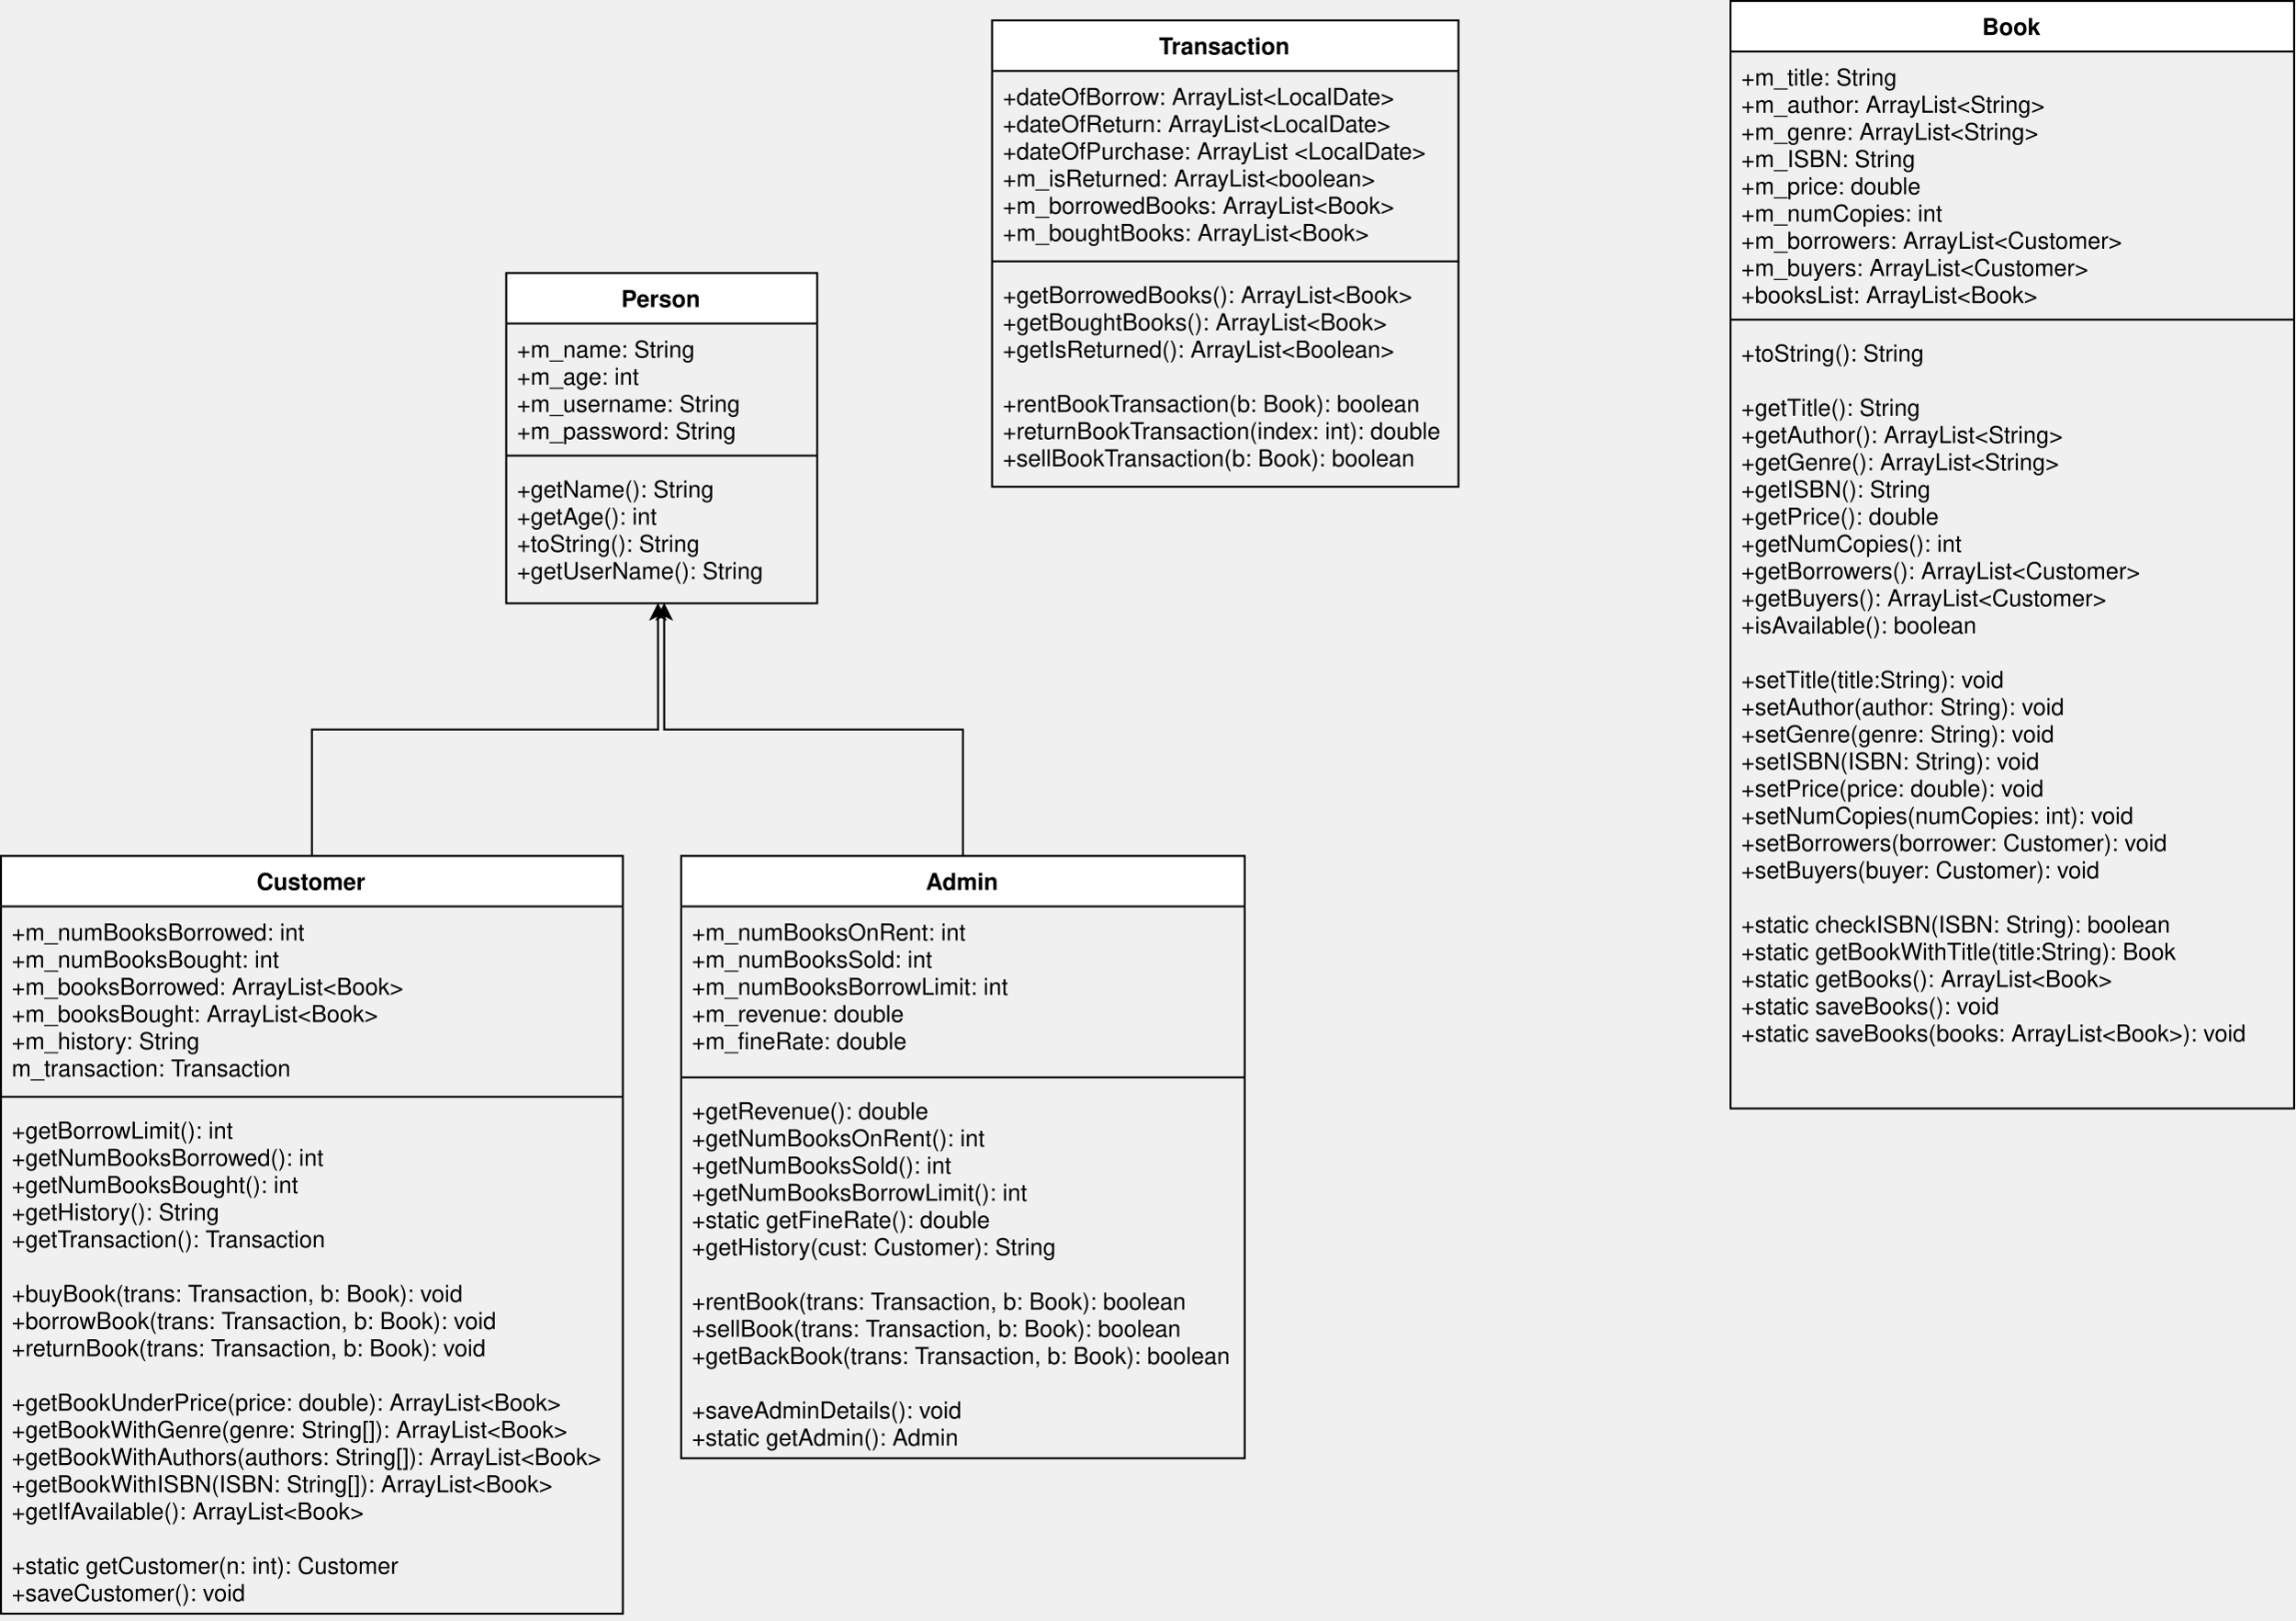
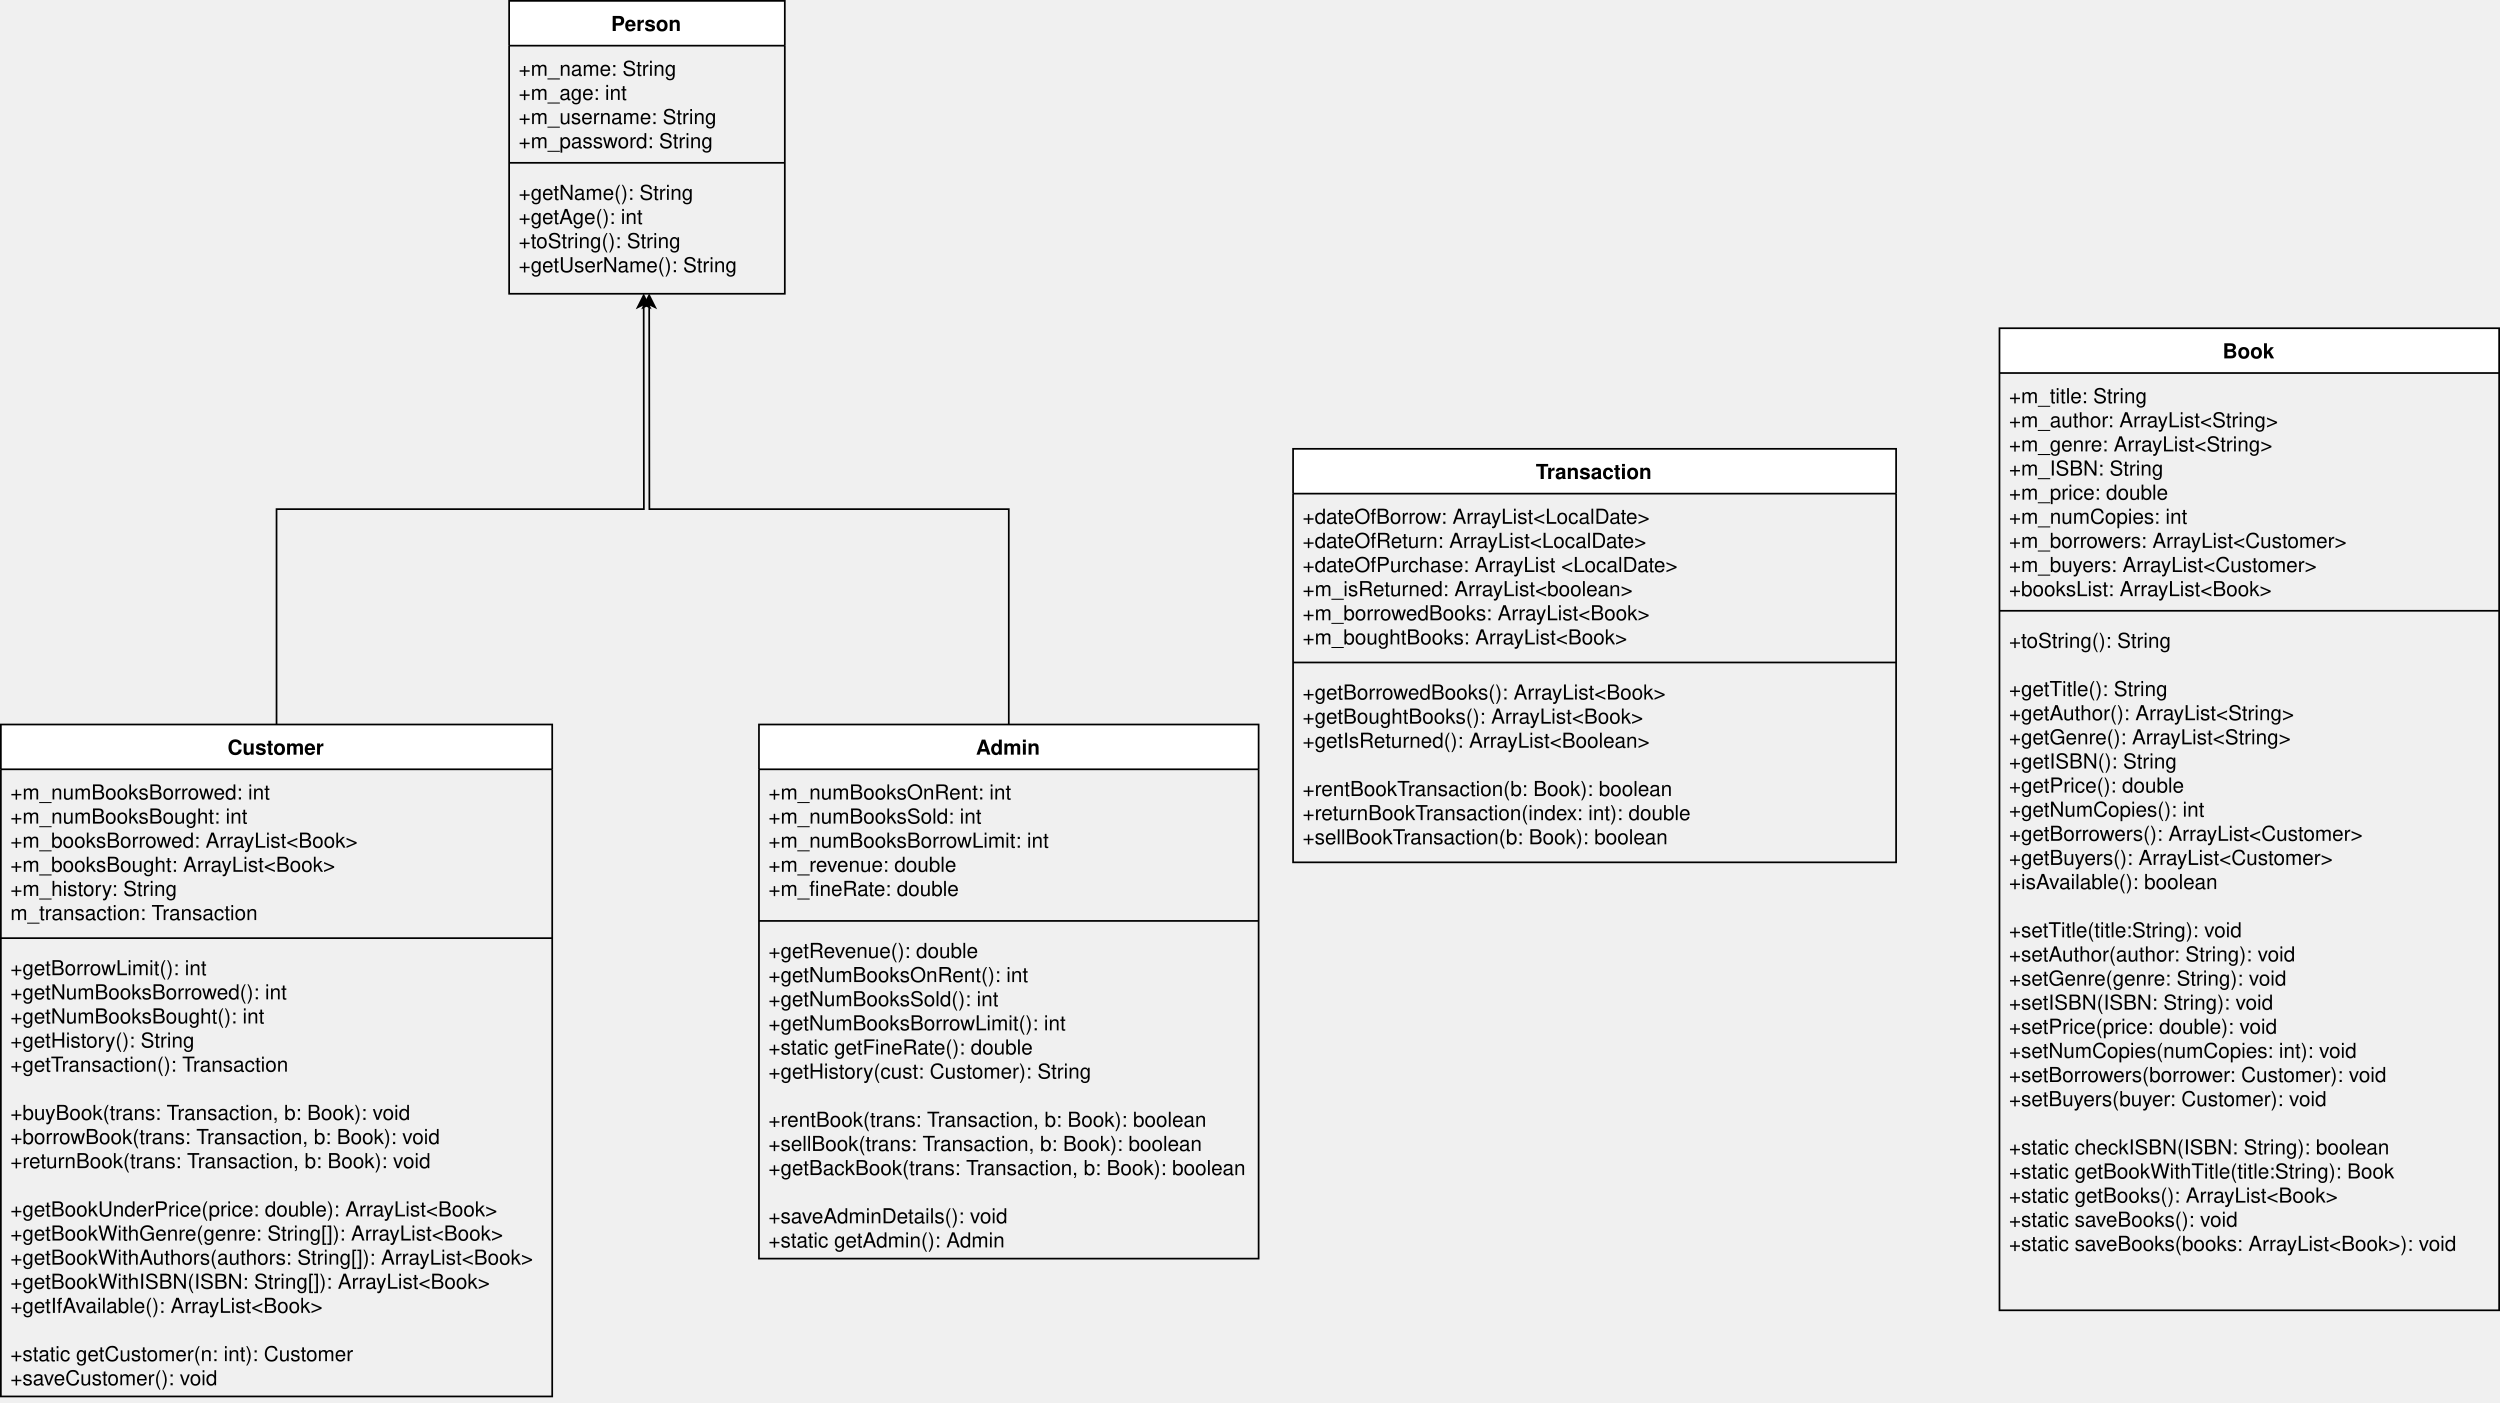
- <svg xmlns="http://www.w3.org/2000/svg" version="1.1" width="1181px" height="834px" viewBox="-0.5 -0.5 1181 834" content="&lt;mxfile host=&quot;app.diagrams.net&quot; modified=&quot;2021-07-31T05:40:14.049Z&quot; agent=&quot;5.0 (Windows NT 10.0; Win64; x64) AppleWebKit/537.36 (KHTML, like Gecko) Chrome/91.0.447.164 Safari/537.36 OPR/77.0.405.275&quot; etag=&quot;yHCvOHpIPuDsqocnef0Z&quot; version=&quot;14.9.2&quot; type=&quot;github&quot;&gt;&lt;diagram id=&quot;TwtVOzRqLdbqkwflAEbh&quot; name=&quot;Page-1&quot;&gt;7Vttb9s2EP41BtwPLSzJrx9tJ22zJW0Qp2u3LwUtMTYXSfQoyonz63cUqXdKVhwZ3QABgWOd7k4U7/jwHpLuWUvv+RNDu+0NdbDbMwfOc8+66Jnm1JzApxAcpGA4MqVgw4gjRUYqWJEXrIQDJQ2Jg4OcIqfU5WSXF9rU97HNczLEGH3Kqz1QN//UHdrgkmBlI7cs/U4cvlWvNRqk8s+YbLbxk42BuuOhWFkJgi1y6FNGZF32rCWjlMtv3vMSu6Lv4n6Rdh8r7iYNY9jnTQxs7Dzu16vRH+PFjbP4fveN++Z75WWP3FC98C1mAfVVk/kh7ofgiXgu8uFq8UB9vlJ3DLhGLtn48N2GhmAGgj1mnEAXztUNTncgtbfEda7RgYaiuQFH9mN8tdhSRl7ALXKVT7jNuMoGc5zTWAlLEA9AynAAOrdxHxgF0Q16zileo4ArgU1dF+0Csk5ew0NsQ/wF5Zx6SqncxXF/wRvi54xIdfknTD3M2QFU1F1rrMJ/KFw/pdlkxLJtNpMmSohUBm8S32mQ4YuK8ytibpZi3jMX3k8feXA5hzsrzoi/6UG/m5Yh+wHuRwNF3CbQGYV7YYDZMfsdCoInypy8TiHNoFd5FH5GH/GSuhTy6cKnMu+I6xZEceq5+IFXJl6wQzY86zrSuRimkjvV20JEwfbBjcbnljgO9kXSUI44khkiXmNH4dWjaIwW8AfxWQ4+jHojaPgSro30Gv6EOuNL6sO7IBLlD4b0e8IiBTWZVTs8j6ebSi/R502yazw8U3JZmuQqxNglUexkjGNQNU4KsAehcnEa0XsR8Iv3RinqVjnqlibCLlpj95YGhBMq/DOpW4j8rwrurCF0TM8U26EOODaYf4GR339XPfZBZb5JNErwwak0OuLiG2CM7kkdgrSbZNNmSTYxz5Rlo1JIsQMlmbqEHtnSDfWRe5lKoZ9D38GO6uVU55pGgCDw4G/M+UFVFCjkVNQU3IvrDfxM+A9hDr0vr/5UzsT3i+fsxSG+8OF1pdFwOo0Fkd2H2WwSC1Lj6CpnDcUWgV4TVVN9wRHQkNm4ptcU7kPZBEPl+BgWXVqbDQy7iJN9vgpuPdbjEqIswwDqL+iQrgBtpwBNCIka32NNAWqZmgFuzc5VgE4qCtDQW1D6GMD4Bd6GncpqM1UMo9ZWqK3LzuaMocM1CYSuK+Iu/MD3jURUrX36jFdZb0GPQmfppzTvJ2C6HyBbFhpC5z4j6Ca12klt3HgQVJfF2pyfnassnnZl8dmCa5gNEe1cdfGsoi6W2HNNPMIri19RPhdwr5mugKU6zc8Sf44U1RnQiTVzOJRRz1quw4NoRj8CMY0Z9ONgLeVCT3neU+jGvJ/olVtxxTAPmd+Gq0IXCdVvUF2yW0Zs3N+JT2np0BDGyLtXTw7K6XfCt5+wz3B/Iz5zcYrG05s8z0MoglnQR/J/y96vVosvffHRkt+rh/keEVdgTv/VDrK+oG4DKARzcBrXkn0/GSbKd1pl5mzRHic2uezopuOWEbtMMrWIbY7PxTKng1JU//s0czT41TRzMvpf8sy42Zkpeu54pNvmaItlDkfHWWayfpljmcbZWGZ5cSHHHr/6d9H7HiGZq2jH8CgTTSq9Sl2G99gPc6VDUeUBKMAd4gWdbvKpA5pkaL+FDGpTc3ouMjjRLYB0bLCl8BpGQ+g5Fx2c6Mi+KHLvJALEpaUOAzIUT+JTEzIoIKo5wazno9n6+aOCoyMNjpmmHQY8X15Xc888c/P5CbxtTamLkV9oPsSnLV+C7sAc3JK7ItGI6o8LzIH1BP1KVpsNR2SRsCNt+dLNDW8GjzIz0YKHMWuBmcwvH7H3Yt1a623w+M8IfVwPAs2RHEl8u0q1lUp1NstXqqZm9VAb8VEbB3K0Ea84kMMJd2tP1MilnYrVksREuzuRWXF6pWVp0ad4zKe4PqapmZd0R3BQs3ETLYTGi1alBmZWb/QbN+HhVONozydSb7IG1aEvbwBkrRfmhtVCZa5tcnd66XzRNZouCbRQl2tbrD2+VHH4aGn25oO6XYF7Ac7HDj1F+Fy5nl2Hs2AttwZONI7W5+tbJ7czjnIRidV19GIRw3VlY+sxV7iIEPtEexKU9g6OFuBxAOM5VvZRdRmeBDM75x43qtjeqTPR7qzUGdRvS2lN0rCWJ+M6uzTS8RSt5Xt6WxniaG5uZqXlQfYW2491faSnhRkaFW9h1SSAmuVrHFTnavU2V+JD0L+ckxrel+pGpUmDh3YbV+ecwxrSw+GgBXq4CX7gr7+777e/3TuXfznoan8z19DDuoNDHUs8jSWOjQJLtDTFy1C3YzlsgSVqA69liQ7i+OuDxOUKbLimENMLsaugRSXp4S46PfEWD7chs7coKJPKQUM33k8SyGZUntZLsb3iwJ48QLNoiJRle3Goprl1B668AVC9if7phlgbh/S0Le7Y3/mCqzukp41uC+xP2+KqH68ssqBxQlUXuUhw4zQHVwnw1dlXQp9uMyV7sK/hfkd6gi5rTHxHRDjPDnR0Md56afjkDjxbHl+aylQ3vgzj9ZUpXKa/U47uZX7sbV3+Cw==&lt;/diagram&gt;&lt;/mxfile&gt;" resource="https://app.diagrams.net/#Hashy-boy786%2FIT-Project%2Fmain%2FLibrary%2Fcontrol-flows%2FLibrary.svg">
+ <svg xmlns="http://www.w3.org/2000/svg" version="1.1" width="1451px" height="814px" viewBox="-0.5 -0.5 1451 814" content="&lt;mxfile host=&quot;app.diagrams.net&quot; modified=&quot;2021-07-31T05:47:11.691Z&quot; agent=&quot;5.0 (Windows NT 10.0; Win64; x64) AppleWebKit/537.36 (KHTML, like Gecko) Chrome/91.0.447.164 Safari/537.36 OPR/77.0.405.275&quot; etag=&quot;tAHTP42JGo739-_zvwGB&quot; version=&quot;14.9.2&quot; type=&quot;github&quot;&gt;&lt;diagram id=&quot;TwtVOzRqLdbqkwflAEbh&quot; name=&quot;Page-1&quot;&gt;7Vttc5s4EP41nnE/tAPGrx9tJ21zl7SZOL327ktHBsXoAsgnhBP313eFxJsRmDj4ejfDTCYxy+5a7K4e7YOUnrX0nz8wtHVvqIO93sBwnnvWRW8wMMejIfwRkr2UzAwl2DDiKKVMsCI/sBIaShoRB4cFRU6px8m2KLRpEGCbF2SIMfpUVHugXvFbt2iDS4KVjbyy9CtxuCul05GRyT9isnGTbzYNdcdHibIShC5y6FNOZF32rCWjlMtP/vMSeyJ4SVyk3fuKu+nAGA54EwMbO4+79Wr0x3hx4yy+3n3hweCt8rJDXqQe+BazkAZqyHyfxCF8Ir6HArhaPNCAr9QdE66RRzYBfLZhIJiBYIcZJxDCubrB6Raktks85xrtaSSGG3JkPyZXC5cy8gPcIk/5hNuMq2oYjAsaK2EJYgOkDIegc5vEwDwQ3aDnguI1CrkS2NTz0DYk6/QxfMQ2JFhQzqmvlMohTuIFT4ifcyIV8g+Y+pizPaiou9ZwJE1U/SeF85QVkzlWMjdfSBMlRKqAN6nrLMfwQaX5BSkflFLeGyz87wHy4XIOd1ackWDTg7APLFOGAe7H80TcJhCLg3tRiNkx+y0KwyfKnKLOQZVBUHmcfUYf8ZJ6FMrpIqCy7IjnHYiSyvPwA6+su3CLbPiu61jnYphJ7lS0hYiC7YMXT0+XOA4ORM1QjjiSBSIeY0vh0eNsjBbwA/lZGu9GvREMfAnXZnYNP0Kd8SUN4FkQicsHQ/U9YVGBmsKqnZ3Hq01Vl4h5k+oaD89UXJamuA5y7JE4dzLHCaaaJyXYh1R5OMvovUj4xVuzlHWrnHVLk2EPrbF3S0PCCRX+mdQ9yPyvSu6sIXRMz5TboQ44Nph/gpnff1M990Flvkk1SvDBqTQ64uILYIzumzoEabfIps2KbDI4U5WNSinFDnRk6hIi4tINDZB3mUkhzlHgYEdFOdO5pjEgCDz4G3O+Vw0FijgVLQX3k3YDPxP+TZhD9OXVn8qZ+HzxnL/YJxcBPK40Gk6niSC2ezebTRJBZhxfFayh1yIQNdE01fcbIY2YjWuipnAfuiaYKsfnsAhpbTUw7CFOdsUmuPVcj0uIsoxCaL8gIF3/2U7/mfSbanoPJ+VFxBpo5rc1O1f/OanoPyN/QeljCNMXWBt2KpvNTDGKR1uhti47mzOG9tckFLqeSLvwA583ElC19tl3vMjaBT0KwdKvaP53gPQgRLbsM4TOfU7QrWm1a9q48Ryo7oq1NT87V1c87brisyXXHDREtHO1xbOKtlhizzXxCa/sfUX3fIB7zXQFLNVpfpT4c6SnzoFOolnAoZx63nId7cUw+jGIacwgjsZayoWe8ryjEMain/iRW3HFMI9Y0IargxAJ1S/QXLJbRmzc34rf0tKhEcyRNy9eHJTTr4S7H3DAcH8jfhfyFM+nV3meR9ADs7CP5N+WvV+tFp/64ldLfq8e5jtEPIE5/Rc7yPuCtg2gEMzBadJK9oN0mijfWZNZsEU7nNoUqqNbjltG7DLH1CL2YHwukjk1Sln977PMkfGrWeZk9L+kmcmwc0v03PFJt8nRFskczo6zzPT1ZYFlmmdjmeV3CwX2+Dm4i5/3CMlcxfuFR5lo2ulV6jK8w0FUaB0OVR6AAtwhfqDTLT51QJNO7deQQW1pTs9FBie6FyAdG2wpvabZEHrORQcnOrIvmtw7iQBJa6nDgBzFk/jUhAwKiGpOMOv5aL5/fq/g6MiAE6ZpRyEvttfV3LPI3AJ+Am9bU+phFBwMH/LTli9Bd2ANbsndIdGI+48LzIH1hP1KVptPR2yRsiNt+9KtDa8GjzIz0YKHOWuBmcwvH7H/w7q11m74+M8IvV8boeZAjiS+XafaSqdqpgfLknZg2HC9GLVxIEeb8ooDOZxwr/ZEjXy3U/G6JDXRbk/kXjm90LL01ufwmM/hCzJN07ykW4LDmp2b+E1o8taqNMDc6xv9zk20P9U43vSJ1Zu8hOrglzdAstY7c9NqoTXXDrk7vXS+7KanSP6Fxlw7Yu3xpYrDR8tBb27UbQvcC3A+dugpxufKF9p1OAvWcm/gROP4BX396OR+xlEyIrG6jl8sEriuHGw95goXMWKfaE/C0ubB0Q48SWCyxsoYVffhaTLza+5xo4r9nToT7dZKnUH9vpTWJEtreTGus8synSzRWsKnt5UpjtfmZlZaImS72H6si5GeF+Z4VLKHVVMAapWvcVBdq9X7XKkPwf8KTmqIX6YbtyYNvrTbuTrnGtaQHw6NFvjhJvyGP//uvXV/u3cu/3LQ1e5mruGHdSeHOpp4Gk2cGkWWmO5T5LcsR7oty2ELLFGbeC1LdBDHnx8kLldgwzWFnF6IbQUtKkkPd/Hxidd4uI2Y7aKwTCqNhm787ySUw6g8rpdhe8WJPXmCZtEQKcv24lRNc+sOXHkDoHrVKT3dFGvjlJ52xB37O19ytaf0dNltgf1pR1z1zyuLPGic0NXFLlLcOM3BVQp8dfaV0KfbTcmf7Gu44ZEdocsbk8ARGS6yAx1dTPZeGn5zB54tzy/NmSrd/DLNl3emcJn9m3J8L/fP3tblTw==&lt;/diagram&gt;&lt;/mxfile&gt;" resource="https://app.diagrams.net/#Hashy-boy786%2FIT-Project%2Fmain%2FLibrary%2Fcontrol-flows%2FLibrary.svg">
  <defs>
-     <clipPath id="mx-clip-264-171-152-64-0">
-       <rect x="264" y="171" width="152" height="64" />
+     <clipPath id="mx-clip-299-31-152-64-0">
+       <rect x="299" y="31" width="152" height="64" />
    </clipPath>
-     <clipPath id="mx-clip-264-243-152-72-0">
-       <rect x="264" y="243" width="152" height="72" />
+     <clipPath id="mx-clip-299-103-152-72-0">
+       <rect x="299" y="103" width="152" height="72" />
    </clipPath>
-     <clipPath id="mx-clip-4-471-312-94-0">
-       <rect x="4" y="471" width="312" height="94" />
+     <clipPath id="mx-clip-4-451-312-94-0">
+       <rect x="4" y="451" width="312" height="94" />
    </clipPath>
-     <clipPath id="mx-clip-4-573-312-262-0">
-       <rect x="4" y="573" width="312" height="262" />
+     <clipPath id="mx-clip-4-553-312-262-0">
+       <rect x="4" y="553" width="312" height="262" />
    </clipPath>
-     <clipPath id="mx-clip-354-471-282-84-0">
-       <rect x="354" y="471" width="282" height="84" />
+     <clipPath id="mx-clip-444-451-282-84-0">
+       <rect x="444" y="451" width="282" height="84" />
    </clipPath>
-     <clipPath id="mx-clip-354-563-282-192-0">
-       <rect x="354" y="563" width="282" height="192" />
+     <clipPath id="mx-clip-444-543-282-192-0">
+       <rect x="444" y="543" width="282" height="192" />
    </clipPath>
-     <clipPath id="mx-clip-894-31-282-134-0">
-       <rect x="894" y="31" width="282" height="134" />
+     <clipPath id="mx-clip-1164-221-282-134-0">
+       <rect x="1164" y="221" width="282" height="134" />
    </clipPath>
-     <clipPath id="mx-clip-894-173-282-402-0">
-       <rect x="894" y="173" width="282" height="402" />
+     <clipPath id="mx-clip-1164-363-282-402-0">
+       <rect x="1164" y="363" width="282" height="402" />
    </clipPath>
-     <clipPath id="mx-clip-514-41-232-94-0">
-       <rect x="514" y="41" width="232" height="94" />
+     <clipPath id="mx-clip-754-291-342-94-0">
+       <rect x="754" y="291" width="342" height="94" />
    </clipPath>
-     <clipPath id="mx-clip-514-143-232-112-0">
-       <rect x="514" y="143" width="232" height="112" />
+     <clipPath id="mx-clip-754-393-342-112-0">
+       <rect x="754" y="393" width="342" height="112" />
    </clipPath>
  </defs>
  <g>
-     <path d="M 260 166 L 260 140 L 420 140 L 420 166" fill="#ffffff" stroke="#000000" stroke-miterlimit="10" pointer-events="all" />
-     <path d="M 260 166 L 260 310 L 420 310 L 420 166" fill="none" stroke="#000000" stroke-miterlimit="10" pointer-events="none" />
-     <path d="M 260 166 L 420 166" fill="none" stroke="#000000" stroke-miterlimit="10" pointer-events="none" />
+     <path d="M 295 26 L 295 0 L 455 0 L 455 26" fill="#ffffff" stroke="#000000" stroke-miterlimit="10" pointer-events="all" />
+     <path d="M 295 26 L 295 170 L 455 170 L 455 26" fill="none" stroke="#000000" stroke-miterlimit="10" pointer-events="none" />
+     <path d="M 295 26 L 455 26" fill="none" stroke="#000000" stroke-miterlimit="10" pointer-events="none" />
    <g fill="#000000" font-family="Helvetica" font-weight="bold" pointer-events="none" text-anchor="middle" font-size="12px">
-       <text x="339.5" y="157.5">Person</text>
+       <text x="374.5" y="17.5">Person</text>
    </g>
-     <g fill="#000000" font-family="Helvetica" pointer-events="none" clip-path="url(#mx-clip-264-171-152-64-0)" font-size="12px">
-       <text x="265.5" y="183.5">+m_name: String</text>
-       <text x="265.5" y="197.5">+m_age: int</text>
-       <text x="265.5" y="211.5">+m_username: String</text>
-       <text x="265.5" y="225.5">+m_password: String</text>
+     <g fill="#000000" font-family="Helvetica" pointer-events="none" clip-path="url(#mx-clip-299-31-152-64-0)" font-size="12px">
+       <text x="300.5" y="43.5">+m_name: String</text>
+       <text x="300.5" y="57.5">+m_age: int</text>
+       <text x="300.5" y="71.5">+m_username: String</text>
+       <text x="300.5" y="85.5">+m_password: String</text>
    </g>
-     <path d="M 260 234 L 420 234" fill="none" stroke="#000000" stroke-miterlimit="10" pointer-events="none" />
-     <g fill="#000000" font-family="Helvetica" pointer-events="none" clip-path="url(#mx-clip-264-243-152-72-0)" font-size="12px">
-       <text x="265.5" y="255.5">+getName(): String</text>
-       <text x="265.5" y="269.5">+getAge(): int</text>
-       <text x="265.5" y="283.5">+toString(): String</text>
-       <text x="265.5" y="297.5">+getUserName(): String</text>
+     <path d="M 295 94 L 455 94" fill="none" stroke="#000000" stroke-miterlimit="10" pointer-events="none" />
+     <g fill="#000000" font-family="Helvetica" pointer-events="none" clip-path="url(#mx-clip-299-103-152-72-0)" font-size="12px">
+       <text x="300.5" y="115.5">+getName(): String</text>
+       <text x="300.5" y="129.5">+getAge(): int</text>
+       <text x="300.5" y="143.5">+toString(): String</text>
+       <text x="300.5" y="157.5">+getUserName(): String</text>
    </g>
-     <path d="M 160 440 L 160 375 L 338.1 375 L 338.08 316.15" fill="none" stroke="#000000" stroke-miterlimit="10" pointer-events="none" />
-     <path d="M 338.08 310.9 L 341.58 317.9 L 338.08 316.15 L 334.58 317.9 Z" fill="#000000" stroke="#000000" stroke-miterlimit="10" pointer-events="none" />
-     <path d="M 0 466 L 0 440 L 320 440 L 320 466" fill="#ffffff" stroke="#000000" stroke-miterlimit="10" pointer-events="none" />
-     <path d="M 0 466 L 0 830 L 320 830 L 320 466" fill="none" stroke="#000000" stroke-miterlimit="10" pointer-events="none" />
-     <path d="M 0 466 L 320 466" fill="none" stroke="#000000" stroke-miterlimit="10" pointer-events="none" />
+     <path d="M 160 420 L 160 295 L 373.2 295 L 373.09 176.15" fill="none" stroke="#000000" stroke-miterlimit="10" pointer-events="none" />
+     <path d="M 373.08 170.9 L 376.59 177.9 L 373.09 176.15 L 369.59 177.91 Z" fill="#000000" stroke="#000000" stroke-miterlimit="10" pointer-events="none" />
+     <path d="M 0 446 L 0 420 L 320 420 L 320 446" fill="#ffffff" stroke="#000000" stroke-miterlimit="10" pointer-events="none" />
+     <path d="M 0 446 L 0 810 L 320 810 L 320 446" fill="none" stroke="#000000" stroke-miterlimit="10" pointer-events="none" />
+     <path d="M 0 446 L 320 446" fill="none" stroke="#000000" stroke-miterlimit="10" pointer-events="none" />
    <g fill="#000000" font-family="Helvetica" font-weight="bold" pointer-events="none" text-anchor="middle" font-size="12px">
-       <text x="159.5" y="457.5">Customer</text>
+       <text x="159.5" y="437.5">Customer</text>
    </g>
-     <g fill="#000000" font-family="Helvetica" pointer-events="none" clip-path="url(#mx-clip-4-471-312-94-0)" font-size="12px">
-       <text x="5.5" y="483.5">+m_numBooksBorrowed: int</text>
-       <text x="5.5" y="497.5">+m_numBooksBought: int</text>
-       <text x="5.5" y="511.5">+m_booksBorrowed: ArrayList&lt;Book&gt;</text>
-       <text x="5.5" y="525.5">+m_booksBought: ArrayList&lt;Book&gt;</text>
-       <text x="5.5" y="539.5">+m_history: String</text>
-       <text x="5.5" y="553.5">m_transaction: Transaction</text>
+     <g fill="#000000" font-family="Helvetica" pointer-events="none" clip-path="url(#mx-clip-4-451-312-94-0)" font-size="12px">
+       <text x="5.5" y="463.5">+m_numBooksBorrowed: int</text>
+       <text x="5.5" y="477.5">+m_numBooksBought: int</text>
+       <text x="5.5" y="491.5">+m_booksBorrowed: ArrayList&lt;Book&gt;</text>
+       <text x="5.5" y="505.5">+m_booksBought: ArrayList&lt;Book&gt;</text>
+       <text x="5.5" y="519.5">+m_history: String</text>
+       <text x="5.5" y="533.5">m_transaction: Transaction</text>
    </g>
-     <path d="M 0 564 L 320 564" fill="none" stroke="#000000" stroke-miterlimit="10" pointer-events="none" />
-     <g fill="#000000" font-family="Helvetica" pointer-events="none" clip-path="url(#mx-clip-4-573-312-262-0)" font-size="12px">
-       <text x="5.5" y="585.5">+getBorrowLimit(): int</text>
-       <text x="5.5" y="599.5">+getNumBooksBorrowed(): int</text>
-       <text x="5.5" y="613.5">+getNumBooksBought(): int</text>
-       <text x="5.5" y="627.5">+getHistory(): String</text>
-       <text x="5.5" y="641.5">+getTransaction(): Transaction</text>
-       <text x="5.5" y="669.5">+buyBook(trans: Transaction, b: Book): void</text>
-       <text x="5.5" y="683.5">+borrowBook(trans: Transaction, b: Book): void</text>
-       <text x="5.5" y="697.5">+returnBook(trans: Transaction, b: Book): void</text>
-       <text x="5.5" y="725.5">+getBookUnderPrice(price: double): ArrayList&lt;Book&gt;</text>
-       <text x="5.5" y="739.5">+getBookWithGenre(genre: String[]): ArrayList&lt;Book&gt;</text>
-       <text x="5.5" y="753.5">+getBookWithAuthors(authors: String[]): ArrayList&lt;Book&gt;</text>
-       <text x="5.5" y="767.5">+getBookWithISBN(ISBN: String[]): ArrayList&lt;Book&gt;</text>
-       <text x="5.5" y="781.5">+getIfAvailable(): ArrayList&lt;Book&gt;</text>
-       <text x="5.5" y="809.5">+static getCustomer(n: int): Customer</text>
-       <text x="5.5" y="823.5">+saveCustomer(): void</text>
+     <path d="M 0 544 L 320 544" fill="none" stroke="#000000" stroke-miterlimit="10" pointer-events="none" />
+     <g fill="#000000" font-family="Helvetica" pointer-events="none" clip-path="url(#mx-clip-4-553-312-262-0)" font-size="12px">
+       <text x="5.5" y="565.5">+getBorrowLimit(): int</text>
+       <text x="5.5" y="579.5">+getNumBooksBorrowed(): int</text>
+       <text x="5.5" y="593.5">+getNumBooksBought(): int</text>
+       <text x="5.5" y="607.5">+getHistory(): String</text>
+       <text x="5.5" y="621.5">+getTransaction(): Transaction</text>
+       <text x="5.5" y="649.5">+buyBook(trans: Transaction, b: Book): void</text>
+       <text x="5.5" y="663.5">+borrowBook(trans: Transaction, b: Book): void</text>
+       <text x="5.5" y="677.5">+returnBook(trans: Transaction, b: Book): void</text>
+       <text x="5.5" y="705.5">+getBookUnderPrice(price: double): ArrayList&lt;Book&gt;</text>
+       <text x="5.5" y="719.5">+getBookWithGenre(genre: String[]): ArrayList&lt;Book&gt;</text>
+       <text x="5.5" y="733.5">+getBookWithAuthors(authors: String[]): ArrayList&lt;Book&gt;</text>
+       <text x="5.5" y="747.5">+getBookWithISBN(ISBN: String[]): ArrayList&lt;Book&gt;</text>
+       <text x="5.5" y="761.5">+getIfAvailable(): ArrayList&lt;Book&gt;</text>
+       <text x="5.5" y="789.5">+static getCustomer(n: int): Customer</text>
+       <text x="5.5" y="803.5">+saveCustomer(): void</text>
    </g>
-     <path d="M 495 440 L 495 375 L 341.3 375 L 341.28 316.15" fill="none" stroke="#000000" stroke-miterlimit="10" pointer-events="none" />
-     <path d="M 341.28 310.9 L 344.78 317.9 L 341.28 316.15 L 337.78 317.9 Z" fill="#000000" stroke="#000000" stroke-miterlimit="10" pointer-events="none" />
-     <path d="M 350 466 L 350 440 L 640 440 L 640 466" fill="#ffffff" stroke="#000000" stroke-miterlimit="10" pointer-events="none" />
-     <path d="M 350 466 L 350 750 L 640 750 L 640 466" fill="none" stroke="#000000" stroke-miterlimit="10" pointer-events="none" />
-     <path d="M 350 466 L 640 466" fill="none" stroke="#000000" stroke-miterlimit="10" pointer-events="none" />
+     <path d="M 585 420 L 585 295 L 376.4 295 L 376.29 176.15" fill="none" stroke="#000000" stroke-miterlimit="10" pointer-events="none" />
+     <path d="M 376.28 170.9 L 379.79 177.9 L 376.29 176.15 L 372.79 177.91 Z" fill="#000000" stroke="#000000" stroke-miterlimit="10" pointer-events="none" />
+     <path d="M 440 446 L 440 420 L 730 420 L 730 446" fill="#ffffff" stroke="#000000" stroke-miterlimit="10" pointer-events="none" />
+     <path d="M 440 446 L 440 730 L 730 730 L 730 446" fill="none" stroke="#000000" stroke-miterlimit="10" pointer-events="none" />
+     <path d="M 440 446 L 730 446" fill="none" stroke="#000000" stroke-miterlimit="10" pointer-events="none" />
    <g fill="#000000" font-family="Helvetica" font-weight="bold" pointer-events="none" text-anchor="middle" font-size="12px">
-       <text x="494.5" y="457.5">Admin</text>
+       <text x="584.5" y="437.5">Admin</text>
    </g>
-     <g fill="#000000" font-family="Helvetica" pointer-events="none" clip-path="url(#mx-clip-354-471-282-84-0)" font-size="12px">
-       <text x="355.5" y="483.5">+m_numBooksOnRent: int</text>
-       <text x="355.5" y="497.5">+m_numBooksSold: int</text>
-       <text x="355.5" y="511.5">+m_numBooksBorrowLimit: int</text>
-       <text x="355.5" y="525.5">+m_revenue: double</text>
-       <text x="355.5" y="539.5">+m_fineRate: double</text>
+     <g fill="#000000" font-family="Helvetica" pointer-events="none" clip-path="url(#mx-clip-444-451-282-84-0)" font-size="12px">
+       <text x="445.5" y="463.5">+m_numBooksOnRent: int</text>
+       <text x="445.5" y="477.5">+m_numBooksSold: int</text>
+       <text x="445.5" y="491.5">+m_numBooksBorrowLimit: int</text>
+       <text x="445.5" y="505.5">+m_revenue: double</text>
+       <text x="445.5" y="519.5">+m_fineRate: double</text>
    </g>
-     <path d="M 350 554 L 640 554" fill="none" stroke="#000000" stroke-miterlimit="10" pointer-events="none" />
-     <g fill="#000000" font-family="Helvetica" pointer-events="none" clip-path="url(#mx-clip-354-563-282-192-0)" font-size="12px">
-       <text x="355.5" y="575.5">+getRevenue(): double</text>
-       <text x="355.5" y="589.5">+getNumBooksOnRent(): int</text>
-       <text x="355.5" y="603.5">+getNumBooksSold(): int</text>
-       <text x="355.5" y="617.5">+getNumBooksBorrowLimit(): int</text>
-       <text x="355.5" y="631.5">+static getFineRate(): double</text>
-       <text x="355.5" y="645.5">+getHistory(cust: Customer): String</text>
-       <text x="355.5" y="673.5">+rentBook(trans: Transaction, b: Book): boolean</text>
-       <text x="355.5" y="687.5">+sellBook(trans: Transaction, b: Book): boolean</text>
-       <text x="355.5" y="701.5">+getBackBook(trans: Transaction, b: Book): boolean</text>
-       <text x="355.5" y="729.5">+saveAdminDetails(): void</text>
-       <text x="355.5" y="743.5">+static getAdmin(): Admin</text>
+     <path d="M 440 534 L 730 534" fill="none" stroke="#000000" stroke-miterlimit="10" pointer-events="none" />
+     <g fill="#000000" font-family="Helvetica" pointer-events="none" clip-path="url(#mx-clip-444-543-282-192-0)" font-size="12px">
+       <text x="445.5" y="555.5">+getRevenue(): double</text>
+       <text x="445.5" y="569.5">+getNumBooksOnRent(): int</text>
+       <text x="445.5" y="583.5">+getNumBooksSold(): int</text>
+       <text x="445.5" y="597.5">+getNumBooksBorrowLimit(): int</text>
+       <text x="445.5" y="611.5">+static getFineRate(): double</text>
+       <text x="445.5" y="625.5">+getHistory(cust: Customer): String</text>
+       <text x="445.5" y="653.5">+rentBook(trans: Transaction, b: Book): boolean</text>
+       <text x="445.5" y="667.5">+sellBook(trans: Transaction, b: Book): boolean</text>
+       <text x="445.5" y="681.5">+getBackBook(trans: Transaction, b: Book): boolean</text>
+       <text x="445.5" y="709.5">+saveAdminDetails(): void</text>
+       <text x="445.5" y="723.5">+static getAdmin(): Admin</text>
    </g>
-     <path d="M 890 26 L 890 0 L 1180 0 L 1180 26" fill="#ffffff" stroke="#000000" stroke-miterlimit="10" pointer-events="none" />
-     <path d="M 890 26 L 890 570 L 1180 570 L 1180 26" fill="none" stroke="#000000" stroke-miterlimit="10" pointer-events="none" />
-     <path d="M 890 26 L 1180 26" fill="none" stroke="#000000" stroke-miterlimit="10" pointer-events="none" />
+     <path d="M 1160 216 L 1160 190 L 1450 190 L 1450 216" fill="#ffffff" stroke="#000000" stroke-miterlimit="10" pointer-events="none" />
+     <path d="M 1160 216 L 1160 760 L 1450 760 L 1450 216" fill="none" stroke="#000000" stroke-miterlimit="10" pointer-events="none" />
+     <path d="M 1160 216 L 1450 216" fill="none" stroke="#000000" stroke-miterlimit="10" pointer-events="none" />
    <g fill="#000000" font-family="Helvetica" font-weight="bold" pointer-events="none" text-anchor="middle" font-size="12px">
-       <text x="1034.5" y="17.5">Book</text>
+       <text x="1304.5" y="207.5">Book</text>
    </g>
-     <g fill="#000000" font-family="Helvetica" pointer-events="none" clip-path="url(#mx-clip-894-31-282-134-0)" font-size="12px">
-       <text x="895.5" y="43.5">+m_title: String</text>
-       <text x="895.5" y="57.5">+m_author: ArrayList&lt;String&gt;</text>
-       <text x="895.5" y="71.5">+m_genre: ArrayList&lt;String&gt;</text>
-       <text x="895.5" y="85.5">+m_ISBN: String</text>
-       <text x="895.5" y="99.5">+m_price: double</text>
-       <text x="895.5" y="113.5">+m_numCopies: int</text>
-       <text x="895.5" y="127.5">+m_borrowers: ArrayList&lt;Customer&gt;</text>
-       <text x="895.5" y="141.5">+m_buyers: ArrayList&lt;Customer&gt;</text>
-       <text x="895.5" y="155.5">+booksList: ArrayList&lt;Book&gt;</text>
+     <g fill="#000000" font-family="Helvetica" pointer-events="none" clip-path="url(#mx-clip-1164-221-282-134-0)" font-size="12px">
+       <text x="1165.5" y="233.5">+m_title: String</text>
+       <text x="1165.5" y="247.5">+m_author: ArrayList&lt;String&gt;</text>
+       <text x="1165.5" y="261.5">+m_genre: ArrayList&lt;String&gt;</text>
+       <text x="1165.5" y="275.5">+m_ISBN: String</text>
+       <text x="1165.5" y="289.5">+m_price: double</text>
+       <text x="1165.5" y="303.5">+m_numCopies: int</text>
+       <text x="1165.5" y="317.5">+m_borrowers: ArrayList&lt;Customer&gt;</text>
+       <text x="1165.5" y="331.5">+m_buyers: ArrayList&lt;Customer&gt;</text>
+       <text x="1165.5" y="345.5">+booksList: ArrayList&lt;Book&gt;</text>
    </g>
-     <path d="M 890 164 L 1180 164" fill="none" stroke="#000000" stroke-miterlimit="10" pointer-events="none" />
-     <g fill="#000000" font-family="Helvetica" pointer-events="none" clip-path="url(#mx-clip-894-173-282-402-0)" font-size="12px">
-       <text x="895.5" y="185.5">+toString(): String </text>
-       <text x="895.5" y="213.5">+getTitle(): String</text>
-       <text x="895.5" y="227.5">+getAuthor(): ArrayList&lt;String&gt;</text>
-       <text x="895.5" y="241.5">+getGenre(): ArrayList&lt;String&gt;</text>
-       <text x="895.5" y="255.5">+getISBN(): String</text>
-       <text x="895.5" y="269.5">+getPrice(): double</text>
-       <text x="895.5" y="283.5">+getNumCopies(): int</text>
-       <text x="895.5" y="297.5">+getBorrowers(): ArrayList&lt;Customer&gt;</text>
-       <text x="895.5" y="311.5">+getBuyers(): ArrayList&lt;Customer&gt;</text>
-       <text x="895.5" y="325.5">+isAvailable(): boolean</text>
-       <text x="895.5" y="353.5">+setTitle(title:String): void</text>
-       <text x="895.5" y="367.5">+setAuthor(author: String): void</text>
-       <text x="895.5" y="381.5">+setGenre(genre: String): void</text>
-       <text x="895.5" y="395.5">+setISBN(ISBN: String): void</text>
-       <text x="895.5" y="409.5">+setPrice(price: double): void</text>
-       <text x="895.5" y="423.5">+setNumCopies(numCopies: int): void</text>
-       <text x="895.5" y="437.5">+setBorrowers(borrower: Customer): void</text>
-       <text x="895.5" y="451.5">+setBuyers(buyer: Customer): void</text>
-       <text x="895.5" y="479.5">+static checkISBN(ISBN: String): boolean</text>
-       <text x="895.5" y="493.5">+static getBookWithTitle(title:String): Book</text>
-       <text x="895.5" y="507.5">+static getBooks(): ArrayList&lt;Book&gt;</text>
-       <text x="895.5" y="521.5">+static saveBooks(): void</text>
-       <text x="895.5" y="535.5">+static saveBooks(books: ArrayList&lt;Book&gt;): void</text>
+     <path d="M 1160 354 L 1450 354" fill="none" stroke="#000000" stroke-miterlimit="10" pointer-events="none" />
+     <g fill="#000000" font-family="Helvetica" pointer-events="none" clip-path="url(#mx-clip-1164-363-282-402-0)" font-size="12px">
+       <text x="1165.5" y="375.5">+toString(): String </text>
+       <text x="1165.5" y="403.5">+getTitle(): String</text>
+       <text x="1165.5" y="417.5">+getAuthor(): ArrayList&lt;String&gt;</text>
+       <text x="1165.5" y="431.5">+getGenre(): ArrayList&lt;String&gt;</text>
+       <text x="1165.5" y="445.5">+getISBN(): String</text>
+       <text x="1165.5" y="459.5">+getPrice(): double</text>
+       <text x="1165.5" y="473.5">+getNumCopies(): int</text>
+       <text x="1165.5" y="487.5">+getBorrowers(): ArrayList&lt;Customer&gt;</text>
+       <text x="1165.5" y="501.5">+getBuyers(): ArrayList&lt;Customer&gt;</text>
+       <text x="1165.5" y="515.5">+isAvailable(): boolean</text>
+       <text x="1165.5" y="543.5">+setTitle(title:String): void</text>
+       <text x="1165.5" y="557.5">+setAuthor(author: String): void</text>
+       <text x="1165.5" y="571.5">+setGenre(genre: String): void</text>
+       <text x="1165.5" y="585.5">+setISBN(ISBN: String): void</text>
+       <text x="1165.5" y="599.5">+setPrice(price: double): void</text>
+       <text x="1165.5" y="613.5">+setNumCopies(numCopies: int): void</text>
+       <text x="1165.5" y="627.5">+setBorrowers(borrower: Customer): void</text>
+       <text x="1165.5" y="641.5">+setBuyers(buyer: Customer): void</text>
+       <text x="1165.5" y="669.5">+static checkISBN(ISBN: String): boolean</text>
+       <text x="1165.5" y="683.5">+static getBookWithTitle(title:String): Book</text>
+       <text x="1165.5" y="697.5">+static getBooks(): ArrayList&lt;Book&gt;</text>
+       <text x="1165.5" y="711.5">+static saveBooks(): void</text>
+       <text x="1165.5" y="725.5">+static saveBooks(books: ArrayList&lt;Book&gt;): void</text>
    </g>
-     <path d="M 510 36 L 510 10 L 750 10 L 750 36" fill="#ffffff" stroke="#000000" stroke-miterlimit="10" pointer-events="none" />
-     <path d="M 510 36 L 510 250 L 750 250 L 750 36" fill="none" stroke="#000000" stroke-miterlimit="10" pointer-events="none" />
-     <path d="M 510 36 L 750 36" fill="none" stroke="#000000" stroke-miterlimit="10" pointer-events="none" />
+     <path d="M 750 286 L 750 260 L 1100 260 L 1100 286" fill="#ffffff" stroke="#000000" stroke-miterlimit="10" pointer-events="none" />
+     <path d="M 750 286 L 750 500 L 1100 500 L 1100 286" fill="none" stroke="#000000" stroke-miterlimit="10" pointer-events="none" />
+     <path d="M 750 286 L 1100 286" fill="none" stroke="#000000" stroke-miterlimit="10" pointer-events="none" />
    <g fill="#000000" font-family="Helvetica" font-weight="bold" pointer-events="none" text-anchor="middle" font-size="12px">
-       <text x="629.5" y="27.5">Transaction</text>
+       <text x="924.5" y="277.5">Transaction</text>
    </g>
-     <g fill="#000000" font-family="Helvetica" pointer-events="none" clip-path="url(#mx-clip-514-41-232-94-0)" font-size="12px">
-       <text x="515.5" y="53.5">+dateOfBorrow: ArrayList&lt;LocalDate&gt;</text>
-       <text x="515.5" y="67.5">+dateOfReturn: ArrayList&lt;LocalDate&gt;</text>
-       <text x="515.5" y="81.5">+dateOfPurchase: ArrayList &lt;LocalDate&gt;</text>
-       <text x="515.5" y="95.5">+m_isReturned: ArrayList&lt;boolean&gt;</text>
-       <text x="515.5" y="109.5">+m_borrowedBooks: ArrayList&lt;Book&gt;</text>
-       <text x="515.5" y="123.5">+m_boughtBooks: ArrayList&lt;Book&gt;</text>
+     <g fill="#000000" font-family="Helvetica" pointer-events="none" clip-path="url(#mx-clip-754-291-342-94-0)" font-size="12px">
+       <text x="755.5" y="303.5">+dateOfBorrow: ArrayList&lt;LocalDate&gt;</text>
+       <text x="755.5" y="317.5">+dateOfReturn: ArrayList&lt;LocalDate&gt;</text>
+       <text x="755.5" y="331.5">+dateOfPurchase: ArrayList &lt;LocalDate&gt;</text>
+       <text x="755.5" y="345.5">+m_isReturned: ArrayList&lt;boolean&gt;</text>
+       <text x="755.5" y="359.5">+m_borrowedBooks: ArrayList&lt;Book&gt;</text>
+       <text x="755.5" y="373.5">+m_boughtBooks: ArrayList&lt;Book&gt;</text>
    </g>
-     <path d="M 510 134 L 750 134" fill="none" stroke="#000000" stroke-miterlimit="10" pointer-events="none" />
-     <g fill="#000000" font-family="Helvetica" pointer-events="none" clip-path="url(#mx-clip-514-143-232-112-0)" font-size="12px">
-       <text x="515.5" y="155.5">+getBorrowedBooks(): ArrayList&lt;Book&gt;</text>
-       <text x="515.5" y="169.5">+getBoughtBooks(): ArrayList&lt;Book&gt;</text>
-       <text x="515.5" y="183.5">+getIsReturned(): ArrayList&lt;Boolean&gt;</text>
-       <text x="515.5" y="211.5">+rentBookTransaction(b: Book): boolean</text>
-       <text x="515.5" y="225.5">+returnBookTransaction(index: int): double</text>
-       <text x="515.5" y="239.5">+sellBookTransaction(b: Book): boolean</text>
+     <path d="M 750 384 L 1100 384" fill="none" stroke="#000000" stroke-miterlimit="10" pointer-events="none" />
+     <g fill="#000000" font-family="Helvetica" pointer-events="none" clip-path="url(#mx-clip-754-393-342-112-0)" font-size="12px">
+       <text x="755.5" y="405.5">+getBorrowedBooks(): ArrayList&lt;Book&gt;</text>
+       <text x="755.5" y="419.5">+getBoughtBooks(): ArrayList&lt;Book&gt;</text>
+       <text x="755.5" y="433.5">+getIsReturned(): ArrayList&lt;Boolean&gt;</text>
+       <text x="755.5" y="461.5">+rentBookTransaction(b: Book): boolean</text>
+       <text x="755.5" y="475.5">+returnBookTransaction(index: int): double</text>
+       <text x="755.5" y="489.5">+sellBookTransaction(b: Book): boolean</text>
    </g>
  </g>
</svg>
